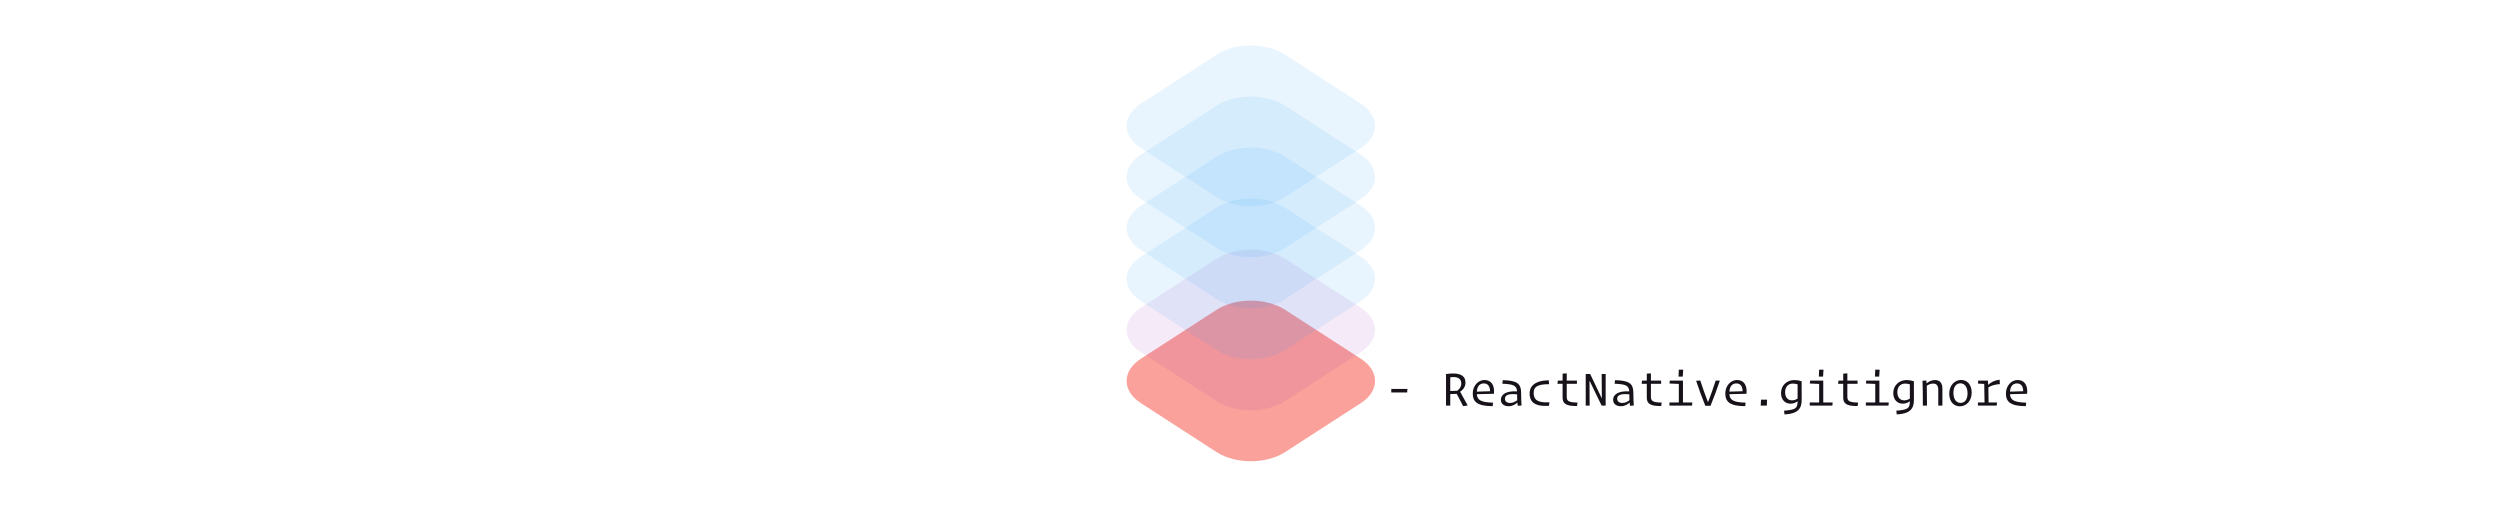
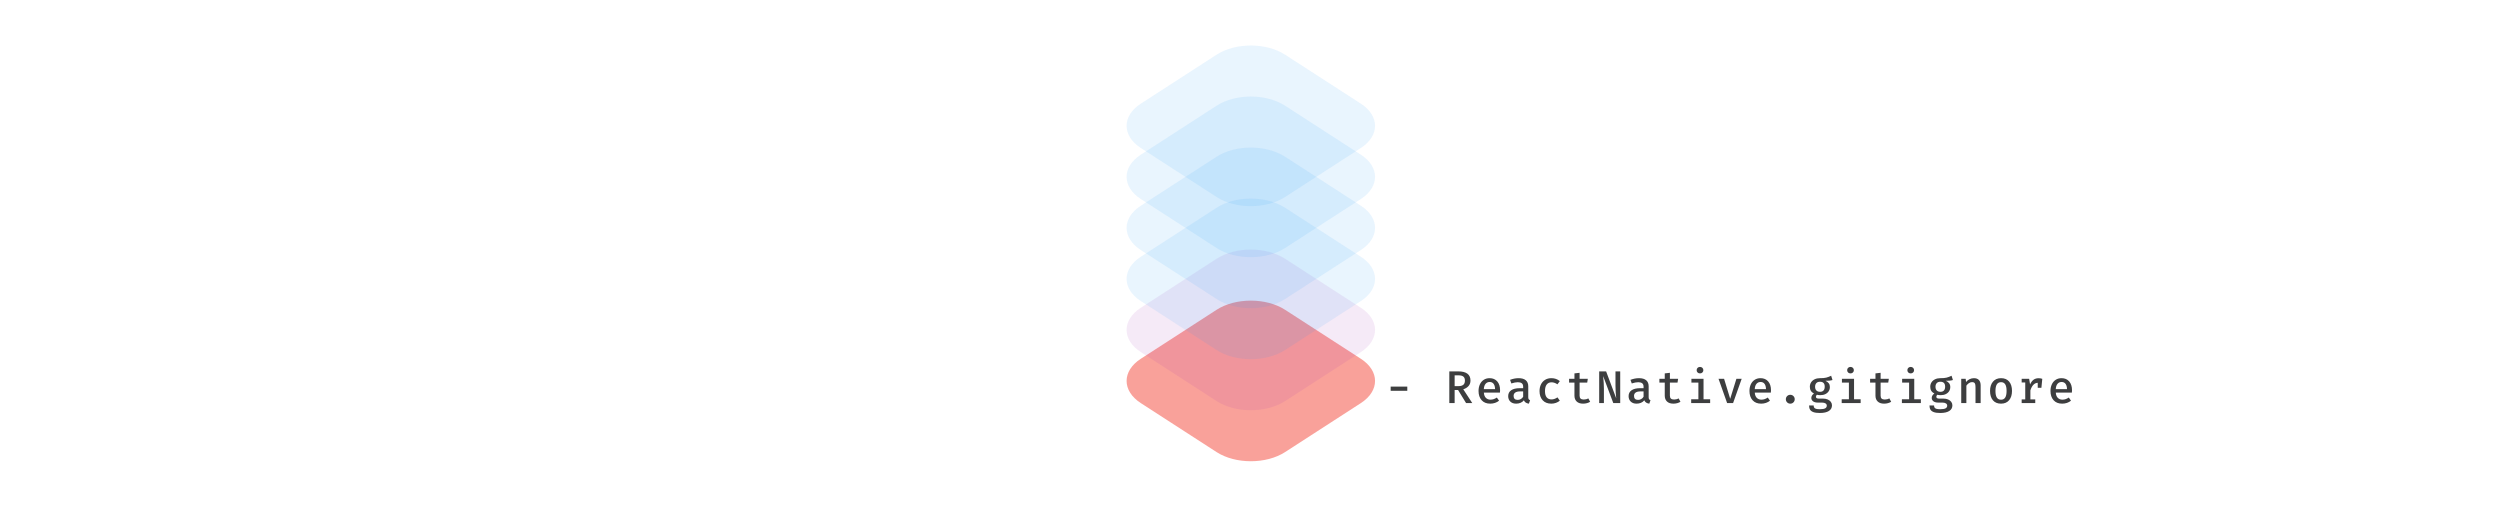
<svg xmlns="http://www.w3.org/2000/svg" width="980px" height="200px" viewBox="0 0 980 200" version="1.1">
-   <defs />
-   <g id="gitignore-templates" stroke="none" stroke-width="1" fill="none" fill-rule="evenodd">
-     <g id="gitignore">
-       <g id="Group" transform="translate(438, -3)">
-         <path d="M23.107,142.117 C24.963,133.474 33.468,124.964 42.117,123.107 L76.677,115.686 C85.32,113.83 90.823,119.327 88.966,127.975 L81.545,162.536 C79.689,171.178 71.184,179.688 62.536,181.545 L27.975,188.966 C19.332,190.822 13.829,185.325 15.686,176.677 L23.107,142.117 Z" id="Rectangle" fill="#F44336" opacity="0.5" transform="translate(52.32601, 152.326) rotate(45) translate(-52.32601, -152.326) " />
-         <path d="M23.107,122.117 C24.963,113.474 33.468,104.964 42.117,103.107 L76.677,95.686 C85.32,93.83 90.823,99.327 88.966,107.975 L81.545,142.536 C79.689,151.178 71.184,159.688 62.536,161.545 L27.975,168.966 C19.332,170.822 13.829,165.325 15.686,156.677 L23.107,122.117 Z" id="Rectangle-Copy" fill="#9C27B0" opacity="0.1" transform="translate(52.32601, 132.326) rotate(45) translate(-52.32601, -132.326) " />
-         <path d="M23.107,102.117 C24.963,93.474 33.468,84.964 42.117,83.107 L76.677,75.686 C85.32,73.83 90.823,79.327 88.966,87.975 L81.545,122.536 C79.689,131.178 71.184,139.688 62.536,141.545 L27.975,148.966 C19.332,150.822 13.829,145.325 15.686,136.677 L23.107,102.117 Z" id="Rectangle-Copy-2" fill="#2196F3" opacity="0.1" transform="translate(52.32601, 112.326) rotate(45) translate(-52.32601, -112.326) " />
-         <path d="M23.107,82.117 C24.963,73.474 33.468,64.964 42.117,63.107 L76.677,55.686 C85.32,53.83 90.823,59.327 88.966,67.975 L81.545,102.536 C79.689,111.178 71.184,119.688 62.536,121.545 L27.975,128.966 C19.332,130.822 13.829,125.325 15.686,116.677 L23.107,82.117 Z" id="Rectangle-Copy-3" fill="#2196F3" opacity="0.1" transform="translate(52.32601, 92.32601) rotate(45) translate(-52.32601, -92.32601) " />
-         <path d="M23.107,62.117 C24.963,53.474 33.468,44.964 42.117,43.107 L76.677,35.686 C85.32,33.83 90.823,39.327 88.966,47.975 L81.545,82.536 C79.689,91.178 71.184,99.688 62.536,101.545 L27.975,108.966 C19.332,110.822 13.829,105.325 15.686,96.677 L23.107,62.117 Z" id="Rectangle-Copy-4" fill="#2196F3" opacity="0.1" transform="translate(52.32601, 72.32601) rotate(45) translate(-52.32601, -72.32601) " />
-         <path d="M23.107,42.117 C24.963,33.474 33.468,24.964 42.117,23.107 L76.677,15.686 C85.32,13.83 90.823,19.327 88.966,27.975 L81.545,62.536 C79.689,71.178 71.184,79.688 62.536,81.545 L27.975,88.966 C19.332,90.822 13.829,85.325 15.686,76.677 L23.107,42.117 Z" id="Rectangle-Copy-5" fill="#2196F3" opacity="0.1" transform="translate(52.32601, 52.32601) rotate(45) translate(-52.32601, -52.32601) " />
-       </g>
-       <path d="M551.72,152.46 L545.38,152.46 L545.38,153.84 L551.6,153.84 L551.72,152.46 Z M573.56,159.2 L571.04,154.4 L568.5,154.48 L568.5,159 L566.84,159 L566.84,146.62 C572.54,145.78 574.46,147.42 574.46,149.96 C574.46,151.6 573.58,152.72 572.38,153.58 L575.34,158.94 L573.56,159.2 Z M568.5,147.9 L568.5,153.26 L571.2,153.18 C572.16,152.54 572.82,151.58 572.82,150.32 C572.82,148.52 571.52,147.46 568.5,147.9 Z M585.12,159.22 C578.98,159.2 577.32,157.42 577.32,154.24 C577.32,151.26 579.4,148.96 581.94,148.96 C584.62,148.96 585.98,151.12 585.62,154.36 L578.92,154.52 C579.08,156.84 580.54,157.72 585.28,157.84 L585.12,159.22 Z M581.66,150.3 C580.04,150.3 579.04,151.42 578.92,153.52 C580.04,153.48 582.72,153.4 584.1,153.36 C584.08,151.48 583.3,150.3 581.66,150.3 Z M591.96,157.96 C592.94,157.96 593.98,157.5 594.74,156.9 C594.72,156.26 594.7,155.54 594.7,154.58 C591.12,154.2 589.94,154.98 589.94,156.32 C589.94,157.36 590.74,157.96 591.96,157.96 Z M594.96,159.06 C594.94,158.86 594.86,158.24 594.82,157.8 C594.02,158.54 592.88,159.24 591.34,159.24 C589.56,159.24 588.34,158.28 588.34,156.7 C588.34,154.68 590.34,153.16 594.68,153.42 C594.54,151.16 593.3,150.58 588.92,150.42 L589.1,149.02 C594.76,149.18 596.28,150.36 596.28,154.14 C596.28,156.18 596.36,157.56 596.44,158.96 L594.96,159.06 Z M599.6,154.26 C599.6,157.26 601.26,159.48 607.2,159.08 L607.38,157.72 C602.58,157.94 601.2,156.62 601.2,154.04 C601.2,151.96 602.18,150.58 607.24,150.6 L607.12,149.06 C601.42,149.18 599.6,151.56 599.6,154.26 Z M618.2,159.16 L618.38,157.8 C615.1,157.74 614.16,157.3 614.16,155.6 L614.16,150.46 L618.16,150.46 L618.16,149.2 L614.16,149.2 L614.16,146.34 L612.54,146.48 L612.54,149.2 L610.68,149.2 L610.52,150.46 L612.54,150.46 L612.54,155.86 C612.54,158.28 613.96,159.22 618.2,159.16 Z M627.84,159 L629.42,159 L629.42,146.6 L627.86,146.6 L627.92,156.04 L627.84,156.04 L623.34,146.6 L621.6,146.6 L621.6,159 L623.14,159 L623.08,149.38 L623.18,149.38 L627.84,159 Z M635.96,157.96 C636.94,157.96 637.98,157.5 638.74,156.9 C638.72,156.26 638.7,155.54 638.7,154.58 C635.12,154.2 633.94,154.98 633.94,156.32 C633.94,157.36 634.74,157.96 635.96,157.96 Z M638.96,159.06 C638.94,158.86 638.86,158.24 638.82,157.8 C638.02,158.54 636.88,159.24 635.34,159.24 C633.56,159.24 632.34,158.28 632.34,156.7 C632.34,154.68 634.34,153.16 638.68,153.42 C638.54,151.16 637.3,150.58 632.92,150.42 L633.1,149.02 C638.76,149.18 640.28,150.36 640.28,154.14 C640.28,156.18 640.36,157.56 640.44,158.96 L638.96,159.06 Z M651.2,159.16 L651.38,157.8 C648.1,157.74 647.16,157.3 647.16,155.6 L647.16,150.46 L651.16,150.46 L651.16,149.2 L647.16,149.2 L647.16,146.34 L645.54,146.48 L645.54,149.2 L643.68,149.2 L643.52,150.46 L645.54,150.46 L645.54,155.86 C645.54,158.28 646.96,159.22 651.2,159.16 Z M659.64,147.62 L659.82,144.9 L658.1,144.9 L657.98,147.62 L659.64,147.62 Z M663.28,159 L663.4,157.76 L659.72,157.76 L659.72,149.2 L654.56,149.2 L654.44,150.34 L658.1,150.5 L658.1,157.76 L654.42,157.76 L654.42,159 L663.28,159 Z M669.62,157.48 L669.46,157.48 C668.38,154.7 667.4,151.9 666.5,149.16 L664.88,149.26 C665.96,152.52 667.16,155.8 668.48,159.08 L670.52,159.08 C671.84,155.82 673.1,152.48 674.18,149.2 L672.54,149.2 C671.66,151.94 670.7,154.72 669.62,157.48 Z M684.12,159.22 C677.98,159.2 676.32,157.42 676.32,154.24 C676.32,151.26 678.4,148.96 680.94,148.96 C683.62,148.96 684.98,151.12 684.62,154.36 L677.92,154.52 C678.08,156.84 679.54,157.72 684.28,157.84 L684.12,159.22 Z M680.66,150.3 C679.04,150.3 678.04,151.42 677.92,153.52 C679.04,153.48 681.72,153.4 683.1,153.36 C683.08,151.48 682.3,150.3 680.66,150.3 Z M692.58,159 L692.7,156.68 L690.32,156.68 L690.2,159 L692.58,159 Z M699.52,162.46 L699.36,160.98 C704,160.62 704.62,160.06 704.66,157.28 C703.96,157.82 703.02,158.24 701.86,158.24 C699.74,158.24 698.16,156.68 698.16,154.1 C698.16,150.94 700.58,148.98 703.38,148.98 C704.34,148.98 705.26,149.14 706.24,149.44 C706.26,150.22 706.26,155.58 706.26,156.72 C706.26,160.1 704.92,162.18 699.52,162.46 Z M702.46,156.94 C703.24,156.94 704.02,156.66 704.66,156.26 C704.66,154.92 704.64,152.18 704.66,150.66 C704.02,150.48 703.42,150.36 702.8,150.36 C701.08,150.36 699.76,151.54 699.76,153.72 C699.76,155.88 700.92,156.94 702.46,156.94 Z M714.64,147.62 L714.82,144.9 L713.1,144.9 L712.98,147.62 L714.64,147.62 Z M718.28,159 L718.4,157.76 L714.72,157.76 L714.72,149.2 L709.56,149.2 L709.44,150.34 L713.1,150.5 L713.1,157.76 L709.42,157.76 L709.42,159 L718.28,159 Z M728.2,159.16 L728.38,157.8 C725.1,157.74 724.16,157.3 724.16,155.6 L724.16,150.46 L728.16,150.46 L728.16,149.2 L724.16,149.2 L724.16,146.34 L722.54,146.48 L722.54,149.2 L720.68,149.2 L720.52,150.46 L722.54,150.46 L722.54,155.86 C722.54,158.28 723.96,159.22 728.2,159.16 Z M736.64,147.62 L736.82,144.9 L735.1,144.9 L734.98,147.62 L736.64,147.62 Z M740.28,159 L740.4,157.76 L736.72,157.76 L736.72,149.2 L731.56,149.2 L731.44,150.34 L735.1,150.5 L735.1,157.76 L731.42,157.76 L731.42,159 L740.28,159 Z M743.52,162.46 L743.36,160.98 C748,160.62 748.62,160.06 748.66,157.28 C747.96,157.82 747.02,158.24 745.86,158.24 C743.74,158.24 742.16,156.68 742.16,154.1 C742.16,150.94 744.58,148.98 747.38,148.98 C748.34,148.98 749.26,149.14 750.24,149.44 C750.26,150.22 750.26,155.58 750.26,156.72 C750.26,160.1 748.92,162.18 743.52,162.46 Z M746.46,156.94 C747.24,156.94 748.02,156.66 748.66,156.26 C748.66,154.92 748.64,152.18 748.66,150.66 C748.02,150.48 747.42,150.36 746.8,150.36 C745.08,150.36 743.76,151.54 743.76,153.72 C743.76,155.88 744.92,156.94 746.46,156.94 Z M757.82,150.36 C759.06,150.36 759.8,151.02 759.8,152.9 L759.8,159 L761.42,159 L761.42,152.36 C761.42,149.96 760.26,148.98 758.5,148.98 C757.1,148.98 756.04,149.6 755.22,150.28 L755.12,149.16 L753.62,149.26 C753.72,151.52 753.76,154.72 753.76,159 L755.38,159 C755.38,155.58 755.34,153 755.3,151.22 C756.06,150.7 756.88,150.36 757.82,150.36 Z M768.28,159.28 C765.86,159.28 764.1,157.44 764.1,154.28 C764.1,151.1 766.22,148.94 768.74,148.94 C771.18,148.94 772.9,150.78 772.9,153.92 C772.9,157.16 770.8,159.28 768.28,159.28 Z M768.54,157.94 C770.16,157.94 771.28,156.64 771.28,154.22 C771.28,151.68 770.14,150.26 768.46,150.26 C766.86,150.26 765.74,151.58 765.74,153.98 C765.74,156.54 766.88,157.94 768.54,157.94 Z M782.7,159 L782.84,157.76 L779.52,157.76 C779.5,155.48 779.46,153.56 779.44,151.86 C780.52,151.16 781.94,150.72 783.94,150.56 L783.86,148.84 C781.84,149.08 780.34,149.88 779.38,150.88 C779.36,150.42 779.28,149.4 779.26,149.2 L775.46,149.2 L775.34,150.36 L777.82,150.5 C777.88,152.46 777.9,154.76 777.94,157.76 L775.34,157.76 L775.34,159 L782.7,159 Z M794.12,159.22 C787.98,159.2 786.32,157.42 786.32,154.24 C786.32,151.26 788.4,148.96 790.94,148.96 C793.62,148.96 794.98,151.12 794.62,154.36 L787.92,154.52 C788.08,156.84 789.54,157.72 794.28,157.84 L794.12,159.22 Z M790.66,150.3 C789.04,150.3 788.04,151.42 787.92,153.52 C789.04,153.48 791.72,153.4 793.1,153.36 C793.08,151.48 792.3,150.3 790.66,150.3 Z" id="--ReactNative.gitign" fill="#171219" />
+   <g id="gitignore" stroke="none" stroke-width="1" fill="none" fill-rule="evenodd">
+     <g id="Group" transform="translate(438, -3)">
+       <path d="M23.107,142.117 C24.963,133.474 33.468,124.964 42.117,123.107 L76.677,115.686 C85.32,113.83 90.823,119.327 88.966,127.975 L81.545,162.536 C79.689,171.178 71.184,179.688 62.536,181.545 L27.975,188.966 C19.332,190.822 13.829,185.325 15.686,176.677 L23.107,142.117 Z" id="Rectangle" fill="#F44336" opacity="0.5" transform="translate(52.32601, 152.326) rotate(45) translate(-52.32601, -152.326) " />
+       <path d="M23.107,122.117 C24.963,113.474 33.468,104.964 42.117,103.107 L76.677,95.686 C85.32,93.83 90.823,99.327 88.966,107.975 L81.545,142.536 C79.689,151.178 71.184,159.688 62.536,161.545 L27.975,168.966 C19.332,170.822 13.829,165.325 15.686,156.677 L23.107,122.117 Z" id="Rectangle-Copy" fill="#9C27B0" opacity="0.1" transform="translate(52.32601, 132.326) rotate(45) translate(-52.32601, -132.326) " />
+       <path d="M23.107,102.117 C24.963,93.474 33.468,84.964 42.117,83.107 L76.677,75.686 C85.32,73.83 90.823,79.327 88.966,87.975 L81.545,122.536 C79.689,131.178 71.184,139.688 62.536,141.545 L27.975,148.966 C19.332,150.822 13.829,145.325 15.686,136.677 L23.107,102.117 Z" id="Rectangle-Copy-2" fill="#2196F3" opacity="0.1" transform="translate(52.32601, 112.326) rotate(45) translate(-52.32601, -112.326) " />
+       <path d="M23.107,82.117 C24.963,73.474 33.468,64.964 42.117,63.107 L76.677,55.686 C85.32,53.83 90.823,59.327 88.966,67.975 L81.545,102.536 C79.689,111.178 71.184,119.688 62.536,121.545 L27.975,128.966 C19.332,130.822 13.829,125.325 15.686,116.677 L23.107,82.117 Z" id="Rectangle-Copy-3" fill="#2196F3" opacity="0.1" transform="translate(52.32601, 92.32601) rotate(45) translate(-52.32601, -92.32601) " />
+       <path d="M23.107,62.117 C24.963,53.474 33.468,44.964 42.117,43.107 L76.677,35.686 C85.32,33.83 90.823,39.327 88.966,47.975 L81.545,82.536 C79.689,91.178 71.184,99.688 62.536,101.545 L27.975,108.966 C19.332,110.822 13.829,105.325 15.686,96.677 L23.107,62.117 Z" id="Rectangle-Copy-4" fill="#2196F3" opacity="0.1" transform="translate(52.32601, 72.32601) rotate(45) translate(-52.32601, -72.32601) " />
+       <path d="M23.107,42.117 C24.963,33.474 33.468,24.964 42.117,23.107 L76.677,15.686 C85.32,13.83 90.823,19.327 88.966,27.975 L81.545,62.536 C79.689,71.178 71.184,79.688 62.536,81.545 L27.975,88.966 C19.332,90.822 13.829,85.325 15.686,76.677 L23.107,42.117 Z" id="Rectangle-Copy-5" fill="#2196F3" opacity="0.1" transform="translate(52.32601, 52.32601) rotate(45) translate(-52.32601, -52.32601) " />
    </g>
+     <path d="M545.142,151.538 L551.658,151.538 L551.658,153.194 L545.142,153.194 L545.142,151.538 Z M576.428,149.18 C576.428,150.044 576.17,150.764 575.654,151.34 C575.138,151.916 574.454,152.336 573.602,152.6 L577.13,158 L574.7,158 L571.568,152.888 L570.218,152.888 L570.218,158 L568.13,158 L568.13,145.58 L571.586,145.58 C574.814,145.58 576.428,146.78 576.428,149.18 Z M574.25,149.18 C574.25,148.46 574.043,147.938 573.629,147.614 C573.215,147.29 572.576,147.128 571.712,147.128 L570.218,147.128 L570.218,151.358 L571.766,151.358 C572.582,151.358 573.2,151.184 573.62,150.836 C574.04,150.488 574.25,149.936 574.25,149.18 Z M581.676,153.896 C581.736,154.82 582.003,155.513 582.477,155.975 C582.951,156.437 583.548,156.668 584.268,156.668 C584.712,156.668 585.135,156.599 585.537,156.461 C585.939,156.323 586.35,156.116 586.77,155.84 L587.634,157.064 C587.19,157.436 586.668,157.724 586.068,157.928 C585.468,158.132 584.838,158.234 584.178,158.234 C582.726,158.234 581.598,157.781 580.794,156.875 C579.99,155.969 579.588,154.76 579.588,153.248 C579.588,152.3 579.762,151.445 580.11,150.683 C580.458,149.921 580.962,149.324 581.622,148.892 C582.282,148.46 583.05,148.244 583.926,148.244 C585.186,148.244 586.185,148.667 586.923,149.513 C587.661,150.359 588.03,151.52 588.03,152.996 C588.03,153.356 588.012,153.656 587.976,153.896 L581.676,153.896 Z M583.944,149.738 C583.296,149.738 582.768,149.972 582.36,150.44 C581.952,150.908 581.718,151.604 581.658,152.528 L586.068,152.528 C586.044,151.628 585.852,150.938 585.492,150.458 C585.132,149.978 584.616,149.738 583.944,149.738 Z M599.074,155.678 C599.074,156.038 599.128,156.305 599.236,156.479 C599.344,156.653 599.53,156.782 599.794,156.866 L599.326,158.234 C598.33,158.114 597.676,157.676 597.364,156.92 C597.016,157.352 596.581,157.679 596.059,157.901 C595.537,158.123 594.964,158.234 594.34,158.234 C593.38,158.234 592.618,157.964 592.054,157.424 C591.49,156.884 591.208,156.17 591.208,155.282 C591.208,154.286 591.601,153.518 592.387,152.978 C593.173,152.438 594.286,152.168 595.726,152.168 L597.076,152.168 L597.076,151.556 C597.076,150.956 596.896,150.518 596.536,150.242 C596.176,149.966 595.654,149.828 594.97,149.828 C594.634,149.828 594.244,149.87 593.8,149.954 C593.356,150.038 592.906,150.158 592.45,150.314 L591.946,148.892 C593.086,148.46 594.196,148.244 595.276,148.244 C596.536,148.244 597.484,148.52 598.12,149.072 C598.756,149.624 599.074,150.41 599.074,151.43 L599.074,155.678 Z M594.934,156.758 C595.354,156.758 595.759,156.65 596.149,156.434 C596.539,156.218 596.848,155.918 597.076,155.534 L597.076,153.428 L595.96,153.428 C595.048,153.428 594.382,153.581 593.962,153.887 C593.542,154.193 593.332,154.634 593.332,155.21 C593.332,155.714 593.467,156.098 593.737,156.362 C594.007,156.626 594.406,156.758 594.934,156.758 Z M608.192,156.578 C608.948,156.578 609.728,156.308 610.532,155.768 L611.45,157.064 C611.03,157.424 610.526,157.709 609.938,157.919 C609.35,158.129 608.744,158.234 608.12,158.234 C606.668,158.234 605.534,157.787 604.718,156.893 C603.902,155.999 603.494,154.802 603.494,153.302 C603.494,152.33 603.68,151.463 604.052,150.701 C604.424,149.939 604.961,149.339 605.663,148.901 C606.365,148.463 607.196,148.244 608.156,148.244 C609.416,148.244 610.514,148.628 611.45,149.396 L610.514,150.656 C609.746,150.128 608.972,149.864 608.192,149.864 C607.4,149.864 606.776,150.149 606.32,150.719 C605.864,151.289 605.636,152.15 605.636,153.302 C605.636,154.43 605.864,155.258 606.32,155.786 C606.776,156.314 607.4,156.578 608.192,156.578 Z M623.34,157.496 C622.98,157.724 622.56,157.904 622.08,158.036 C621.6,158.168 621.096,158.234 620.568,158.234 C619.488,158.234 618.654,157.955 618.066,157.397 C617.478,156.839 617.184,156.08 617.184,155.12 L617.184,149.972 L615.078,149.972 L615.078,148.496 L617.184,148.496 L617.184,146.372 L619.2,146.138 L619.2,148.496 L622.422,148.496 L622.188,149.972 L619.2,149.972 L619.2,155.102 C619.2,155.618 619.332,155.999 619.596,156.245 C619.86,156.491 620.28,156.614 620.856,156.614 C621.492,156.614 622.08,156.464 622.62,156.164 L623.34,157.496 Z M628.444,147.434 C628.636,149.402 628.732,151.046 628.732,152.366 L628.732,158 L626.878,158 L626.878,145.58 L629.596,145.58 L633.556,156.146 C633.472,155.258 633.403,154.457 633.349,153.743 C633.295,153.029 633.268,152.192 633.268,151.232 L633.268,145.58 L635.122,145.58 L635.122,158 L632.404,158 L628.444,147.434 Z M646.274,155.678 C646.274,156.038 646.328,156.305 646.436,156.479 C646.544,156.653 646.73,156.782 646.994,156.866 L646.526,158.234 C645.53,158.114 644.876,157.676 644.564,156.92 C644.216,157.352 643.781,157.679 643.259,157.901 C642.737,158.123 642.164,158.234 641.54,158.234 C640.58,158.234 639.818,157.964 639.254,157.424 C638.69,156.884 638.408,156.17 638.408,155.282 C638.408,154.286 638.801,153.518 639.587,152.978 C640.373,152.438 641.486,152.168 642.926,152.168 L644.276,152.168 L644.276,151.556 C644.276,150.956 644.096,150.518 643.736,150.242 C643.376,149.966 642.854,149.828 642.17,149.828 C641.834,149.828 641.444,149.87 641,149.954 C640.556,150.038 640.106,150.158 639.65,150.314 L639.146,148.892 C640.286,148.46 641.396,148.244 642.476,148.244 C643.736,148.244 644.684,148.52 645.32,149.072 C645.956,149.624 646.274,150.41 646.274,151.43 L646.274,155.678 Z M642.134,156.758 C642.554,156.758 642.959,156.65 643.349,156.434 C643.739,156.218 644.048,155.918 644.276,155.534 L644.276,153.428 L643.16,153.428 C642.248,153.428 641.582,153.581 641.162,153.887 C640.742,154.193 640.532,154.634 640.532,155.21 C640.532,155.714 640.667,156.098 640.937,156.362 C641.207,156.626 641.606,156.758 642.134,156.758 Z M658.74,157.496 C658.38,157.724 657.96,157.904 657.48,158.036 C657,158.168 656.496,158.234 655.968,158.234 C654.888,158.234 654.054,157.955 653.466,157.397 C652.878,156.839 652.584,156.08 652.584,155.12 L652.584,149.972 L650.478,149.972 L650.478,148.496 L652.584,148.496 L652.584,146.372 L654.6,146.138 L654.6,148.496 L657.822,148.496 L657.588,149.972 L654.6,149.972 L654.6,155.102 C654.6,155.618 654.732,155.999 654.996,156.245 C655.26,156.491 655.68,156.614 656.256,156.614 C656.892,156.614 657.48,156.464 658.02,156.164 L658.74,157.496 Z M666.4,143.834 C666.784,143.834 667.099,143.957 667.345,144.203 C667.591,144.449 667.714,144.752 667.714,145.112 C667.714,145.472 667.591,145.772 667.345,146.012 C667.099,146.252 666.784,146.372 666.4,146.372 C666.004,146.372 665.686,146.252 665.446,146.012 C665.206,145.772 665.086,145.472 665.086,145.112 C665.086,144.74 665.209,144.434 665.455,144.194 C665.701,143.954 666.016,143.834 666.4,143.834 Z M667.786,156.524 L670.378,156.524 L670.378,158 L662.944,158 L662.944,156.524 L665.77,156.524 L665.77,149.972 L663.034,149.972 L663.034,148.496 L667.786,148.496 L667.786,156.524 Z M679.37,158 L677.03,158 L673.664,148.496 L675.842,148.496 L678.236,156.326 L680.666,148.496 L682.736,148.496 L679.37,158 Z M687.876,153.896 C687.936,154.82 688.203,155.513 688.677,155.975 C689.151,156.437 689.748,156.668 690.468,156.668 C690.912,156.668 691.335,156.599 691.737,156.461 C692.139,156.323 692.55,156.116 692.97,155.84 L693.834,157.064 C693.39,157.436 692.868,157.724 692.268,157.928 C691.668,158.132 691.038,158.234 690.378,158.234 C688.926,158.234 687.798,157.781 686.994,156.875 C686.19,155.969 685.788,154.76 685.788,153.248 C685.788,152.3 685.962,151.445 686.31,150.683 C686.658,149.921 687.162,149.324 687.822,148.892 C688.482,148.46 689.25,148.244 690.126,148.244 C691.386,148.244 692.385,148.667 693.123,149.513 C693.861,150.359 694.23,151.52 694.23,152.996 C694.23,153.356 694.212,153.656 694.176,153.896 L687.876,153.896 Z M690.144,149.738 C689.496,149.738 688.968,149.972 688.56,150.44 C688.152,150.908 687.918,151.604 687.858,152.528 L692.268,152.528 C692.244,151.628 692.052,150.938 691.692,150.458 C691.332,149.978 690.816,149.738 690.144,149.738 Z M700.054,156.488 C700.054,156.008 700.222,155.6 700.558,155.264 C700.894,154.928 701.302,154.76 701.782,154.76 C702.274,154.76 702.688,154.928 703.024,155.264 C703.36,155.6 703.528,156.008 703.528,156.488 C703.528,156.98 703.36,157.394 703.024,157.73 C702.688,158.066 702.274,158.234 701.782,158.234 C701.302,158.234 700.894,158.066 700.558,157.73 C700.222,157.394 700.054,156.98 700.054,156.488 Z M718.334,148.964 C717.986,149.084 717.593,149.165 717.155,149.207 C716.717,149.249 716.192,149.27 715.58,149.27 C716.156,149.534 716.588,149.864 716.876,150.26 C717.164,150.656 717.308,151.136 717.308,151.7 C717.308,152.324 717.155,152.876 716.849,153.356 C716.543,153.836 716.108,154.214 715.544,154.49 C714.98,154.766 714.314,154.904 713.546,154.904 C713.006,154.904 712.574,154.85 712.25,154.742 C712.118,154.838 712.016,154.955 711.944,155.093 C711.872,155.231 711.836,155.378 711.836,155.534 C711.836,156.014 712.226,156.254 713.006,156.254 L714.662,156.254 C715.334,156.254 715.934,156.368 716.462,156.596 C716.99,156.824 717.401,157.139 717.695,157.541 C717.989,157.943 718.136,158.396 718.136,158.9 C718.136,159.848 717.728,160.583 716.912,161.105 C716.096,161.627 714.92,161.888 713.384,161.888 C712.316,161.888 711.473,161.777 710.855,161.555 C710.237,161.333 709.799,161.009 709.541,160.583 C709.283,160.157 709.154,159.608 709.154,158.936 L710.954,158.936 C710.954,159.296 711.023,159.581 711.161,159.791 C711.299,160.001 711.542,160.157 711.89,160.259 C712.238,160.361 712.742,160.412 713.402,160.412 C714.362,160.412 715.052,160.295 715.472,160.061 C715.892,159.827 716.102,159.482 716.102,159.026 C716.102,158.642 715.937,158.345 715.607,158.135 C715.277,157.925 714.83,157.82 714.266,157.82 L712.628,157.82 C711.776,157.82 711.131,157.646 710.693,157.298 C710.255,156.95 710.036,156.512 710.036,155.984 C710.036,155.66 710.126,155.348 710.306,155.048 C710.486,154.748 710.744,154.49 711.08,154.274 C710.516,153.974 710.105,153.611 709.847,153.185 C709.589,152.759 709.46,152.234 709.46,151.61 C709.46,150.95 709.628,150.365 709.964,149.855 C710.3,149.345 710.768,148.949 711.368,148.667 C711.968,148.385 712.652,148.244 713.42,148.244 C714.452,148.256 715.271,148.184 715.877,148.028 C716.483,147.872 717.128,147.626 717.812,147.29 L718.334,148.964 Z M713.438,149.648 C712.802,149.648 712.322,149.825 711.998,150.179 C711.674,150.533 711.512,151.01 711.512,151.61 C711.512,152.222 711.677,152.705 712.007,153.059 C712.337,153.413 712.82,153.59 713.456,153.59 C714.056,153.59 714.512,153.416 714.824,153.068 C715.136,152.72 715.292,152.222 715.292,151.574 C715.292,150.29 714.674,149.648 713.438,149.648 Z M725.4,143.834 C725.784,143.834 726.099,143.957 726.345,144.203 C726.591,144.449 726.714,144.752 726.714,145.112 C726.714,145.472 726.591,145.772 726.345,146.012 C726.099,146.252 725.784,146.372 725.4,146.372 C725.004,146.372 724.686,146.252 724.446,146.012 C724.206,145.772 724.086,145.472 724.086,145.112 C724.086,144.74 724.209,144.434 724.455,144.194 C724.701,143.954 725.016,143.834 725.4,143.834 Z M726.786,156.524 L729.378,156.524 L729.378,158 L721.944,158 L721.944,156.524 L724.77,156.524 L724.77,149.972 L722.034,149.972 L722.034,148.496 L726.786,148.496 L726.786,156.524 Z M741.34,157.496 C740.98,157.724 740.56,157.904 740.08,158.036 C739.6,158.168 739.096,158.234 738.568,158.234 C737.488,158.234 736.654,157.955 736.066,157.397 C735.478,156.839 735.184,156.08 735.184,155.12 L735.184,149.972 L733.078,149.972 L733.078,148.496 L735.184,148.496 L735.184,146.372 L737.2,146.138 L737.2,148.496 L740.422,148.496 L740.188,149.972 L737.2,149.972 L737.2,155.102 C737.2,155.618 737.332,155.999 737.596,156.245 C737.86,156.491 738.28,156.614 738.856,156.614 C739.492,156.614 740.08,156.464 740.62,156.164 L741.34,157.496 Z M749,143.834 C749.384,143.834 749.699,143.957 749.945,144.203 C750.191,144.449 750.314,144.752 750.314,145.112 C750.314,145.472 750.191,145.772 749.945,146.012 C749.699,146.252 749.384,146.372 749,146.372 C748.604,146.372 748.286,146.252 748.046,146.012 C747.806,145.772 747.686,145.472 747.686,145.112 C747.686,144.74 747.809,144.434 748.055,144.194 C748.301,143.954 748.616,143.834 749,143.834 Z M750.386,156.524 L752.978,156.524 L752.978,158 L745.544,158 L745.544,156.524 L748.37,156.524 L748.37,149.972 L745.634,149.972 L745.634,148.496 L750.386,148.496 L750.386,156.524 Z M765.534,148.964 C765.186,149.084 764.793,149.165 764.355,149.207 C763.917,149.249 763.392,149.27 762.78,149.27 C763.356,149.534 763.788,149.864 764.076,150.26 C764.364,150.656 764.508,151.136 764.508,151.7 C764.508,152.324 764.355,152.876 764.049,153.356 C763.743,153.836 763.308,154.214 762.744,154.49 C762.18,154.766 761.514,154.904 760.746,154.904 C760.206,154.904 759.774,154.85 759.45,154.742 C759.318,154.838 759.216,154.955 759.144,155.093 C759.072,155.231 759.036,155.378 759.036,155.534 C759.036,156.014 759.426,156.254 760.206,156.254 L761.862,156.254 C762.534,156.254 763.134,156.368 763.662,156.596 C764.19,156.824 764.601,157.139 764.895,157.541 C765.189,157.943 765.336,158.396 765.336,158.9 C765.336,159.848 764.928,160.583 764.112,161.105 C763.296,161.627 762.12,161.888 760.584,161.888 C759.516,161.888 758.673,161.777 758.055,161.555 C757.437,161.333 756.999,161.009 756.741,160.583 C756.483,160.157 756.354,159.608 756.354,158.936 L758.154,158.936 C758.154,159.296 758.223,159.581 758.361,159.791 C758.499,160.001 758.742,160.157 759.09,160.259 C759.438,160.361 759.942,160.412 760.602,160.412 C761.562,160.412 762.252,160.295 762.672,160.061 C763.092,159.827 763.302,159.482 763.302,159.026 C763.302,158.642 763.137,158.345 762.807,158.135 C762.477,157.925 762.03,157.82 761.466,157.82 L759.828,157.82 C758.976,157.82 758.331,157.646 757.893,157.298 C757.455,156.95 757.236,156.512 757.236,155.984 C757.236,155.66 757.326,155.348 757.506,155.048 C757.686,154.748 757.944,154.49 758.28,154.274 C757.716,153.974 757.305,153.611 757.047,153.185 C756.789,152.759 756.66,152.234 756.66,151.61 C756.66,150.95 756.828,150.365 757.164,149.855 C757.5,149.345 757.968,148.949 758.568,148.667 C759.168,148.385 759.852,148.244 760.62,148.244 C761.652,148.256 762.471,148.184 763.077,148.028 C763.683,147.872 764.328,147.626 765.012,147.29 L765.534,148.964 Z M760.638,149.648 C760.002,149.648 759.522,149.825 759.198,150.179 C758.874,150.533 758.712,151.01 758.712,151.61 C758.712,152.222 758.877,152.705 759.207,153.059 C759.537,153.413 760.02,153.59 760.656,153.59 C761.256,153.59 761.712,153.416 762.024,153.068 C762.336,152.72 762.492,152.222 762.492,151.574 C762.492,150.29 761.874,149.648 760.638,149.648 Z M768.802,148.496 L770.548,148.496 L770.692,149.738 C771.088,149.258 771.553,148.889 772.087,148.631 C772.621,148.373 773.182,148.244 773.77,148.244 C774.646,148.244 775.306,148.49 775.75,148.982 C776.194,149.474 776.416,150.17 776.416,151.07 L776.416,158 L774.4,158 L774.4,152.078 C774.4,151.49 774.367,151.037 774.301,150.719 C774.235,150.401 774.106,150.167 773.914,150.017 C773.722,149.867 773.434,149.792 773.05,149.792 C772.618,149.792 772.207,149.924 771.817,150.188 C771.427,150.452 771.094,150.782 770.818,151.178 L770.818,158 L768.802,158 L768.802,148.496 Z M784.418,148.244 C785.786,148.244 786.842,148.691 787.586,149.585 C788.33,150.479 788.702,151.694 788.702,153.23 C788.702,154.766 788.324,155.984 787.568,156.884 C786.812,157.784 785.756,158.234 784.4,158.234 C783.032,158.234 781.973,157.793 781.223,156.911 C780.473,156.029 780.098,154.808 780.098,153.248 C780.098,151.736 780.479,150.524 781.241,149.612 C782.003,148.7 783.062,148.244 784.418,148.244 Z M784.418,149.81 C783.686,149.81 783.137,150.092 782.771,150.656 C782.405,151.22 782.222,152.084 782.222,153.248 C782.222,154.424 782.402,155.291 782.762,155.849 C783.122,156.407 783.668,156.686 784.4,156.686 C785.132,156.686 785.678,156.404 786.038,155.84 C786.398,155.276 786.578,154.406 786.578,153.23 C786.578,152.066 786.398,151.205 786.038,150.647 C785.678,150.089 785.138,149.81 784.418,149.81 Z M799.134,148.262 C799.626,148.262 800.106,148.34 800.574,148.496 L800.232,152.006 L798.792,152.006 L798.792,150.062 C798.132,150.074 797.559,150.338 797.073,150.854 C796.587,151.37 796.2,152.096 795.912,153.032 L795.912,156.56 L797.82,156.56 L797.82,158 L792.492,158 L792.492,156.56 L793.896,156.56 L793.896,149.936 L792.492,149.936 L792.492,148.496 L795.426,148.496 L795.786,150.692 C796.158,149.876 796.611,149.267 797.145,148.865 C797.679,148.463 798.342,148.262 799.134,148.262 Z M805.876,153.896 C805.936,154.82 806.203,155.513 806.677,155.975 C807.151,156.437 807.748,156.668 808.468,156.668 C808.912,156.668 809.335,156.599 809.737,156.461 C810.139,156.323 810.55,156.116 810.97,155.84 L811.834,157.064 C811.39,157.436 810.868,157.724 810.268,157.928 C809.668,158.132 809.038,158.234 808.378,158.234 C806.926,158.234 805.798,157.781 804.994,156.875 C804.19,155.969 803.788,154.76 803.788,153.248 C803.788,152.3 803.962,151.445 804.31,150.683 C804.658,149.921 805.162,149.324 805.822,148.892 C806.482,148.46 807.25,148.244 808.126,148.244 C809.386,148.244 810.385,148.667 811.123,149.513 C811.861,150.359 812.23,151.52 812.23,152.996 C812.23,153.356 812.212,153.656 812.176,153.896 L805.876,153.896 Z M808.144,149.738 C807.496,149.738 806.968,149.972 806.56,150.44 C806.152,150.908 805.918,151.604 805.858,152.528 L810.268,152.528 C810.244,151.628 810.052,150.938 809.692,150.458 C809.332,149.978 808.816,149.738 808.144,149.738 Z" id="--ReactNative.gitign" fill="#3D3E3F" />
  </g>
</svg>
